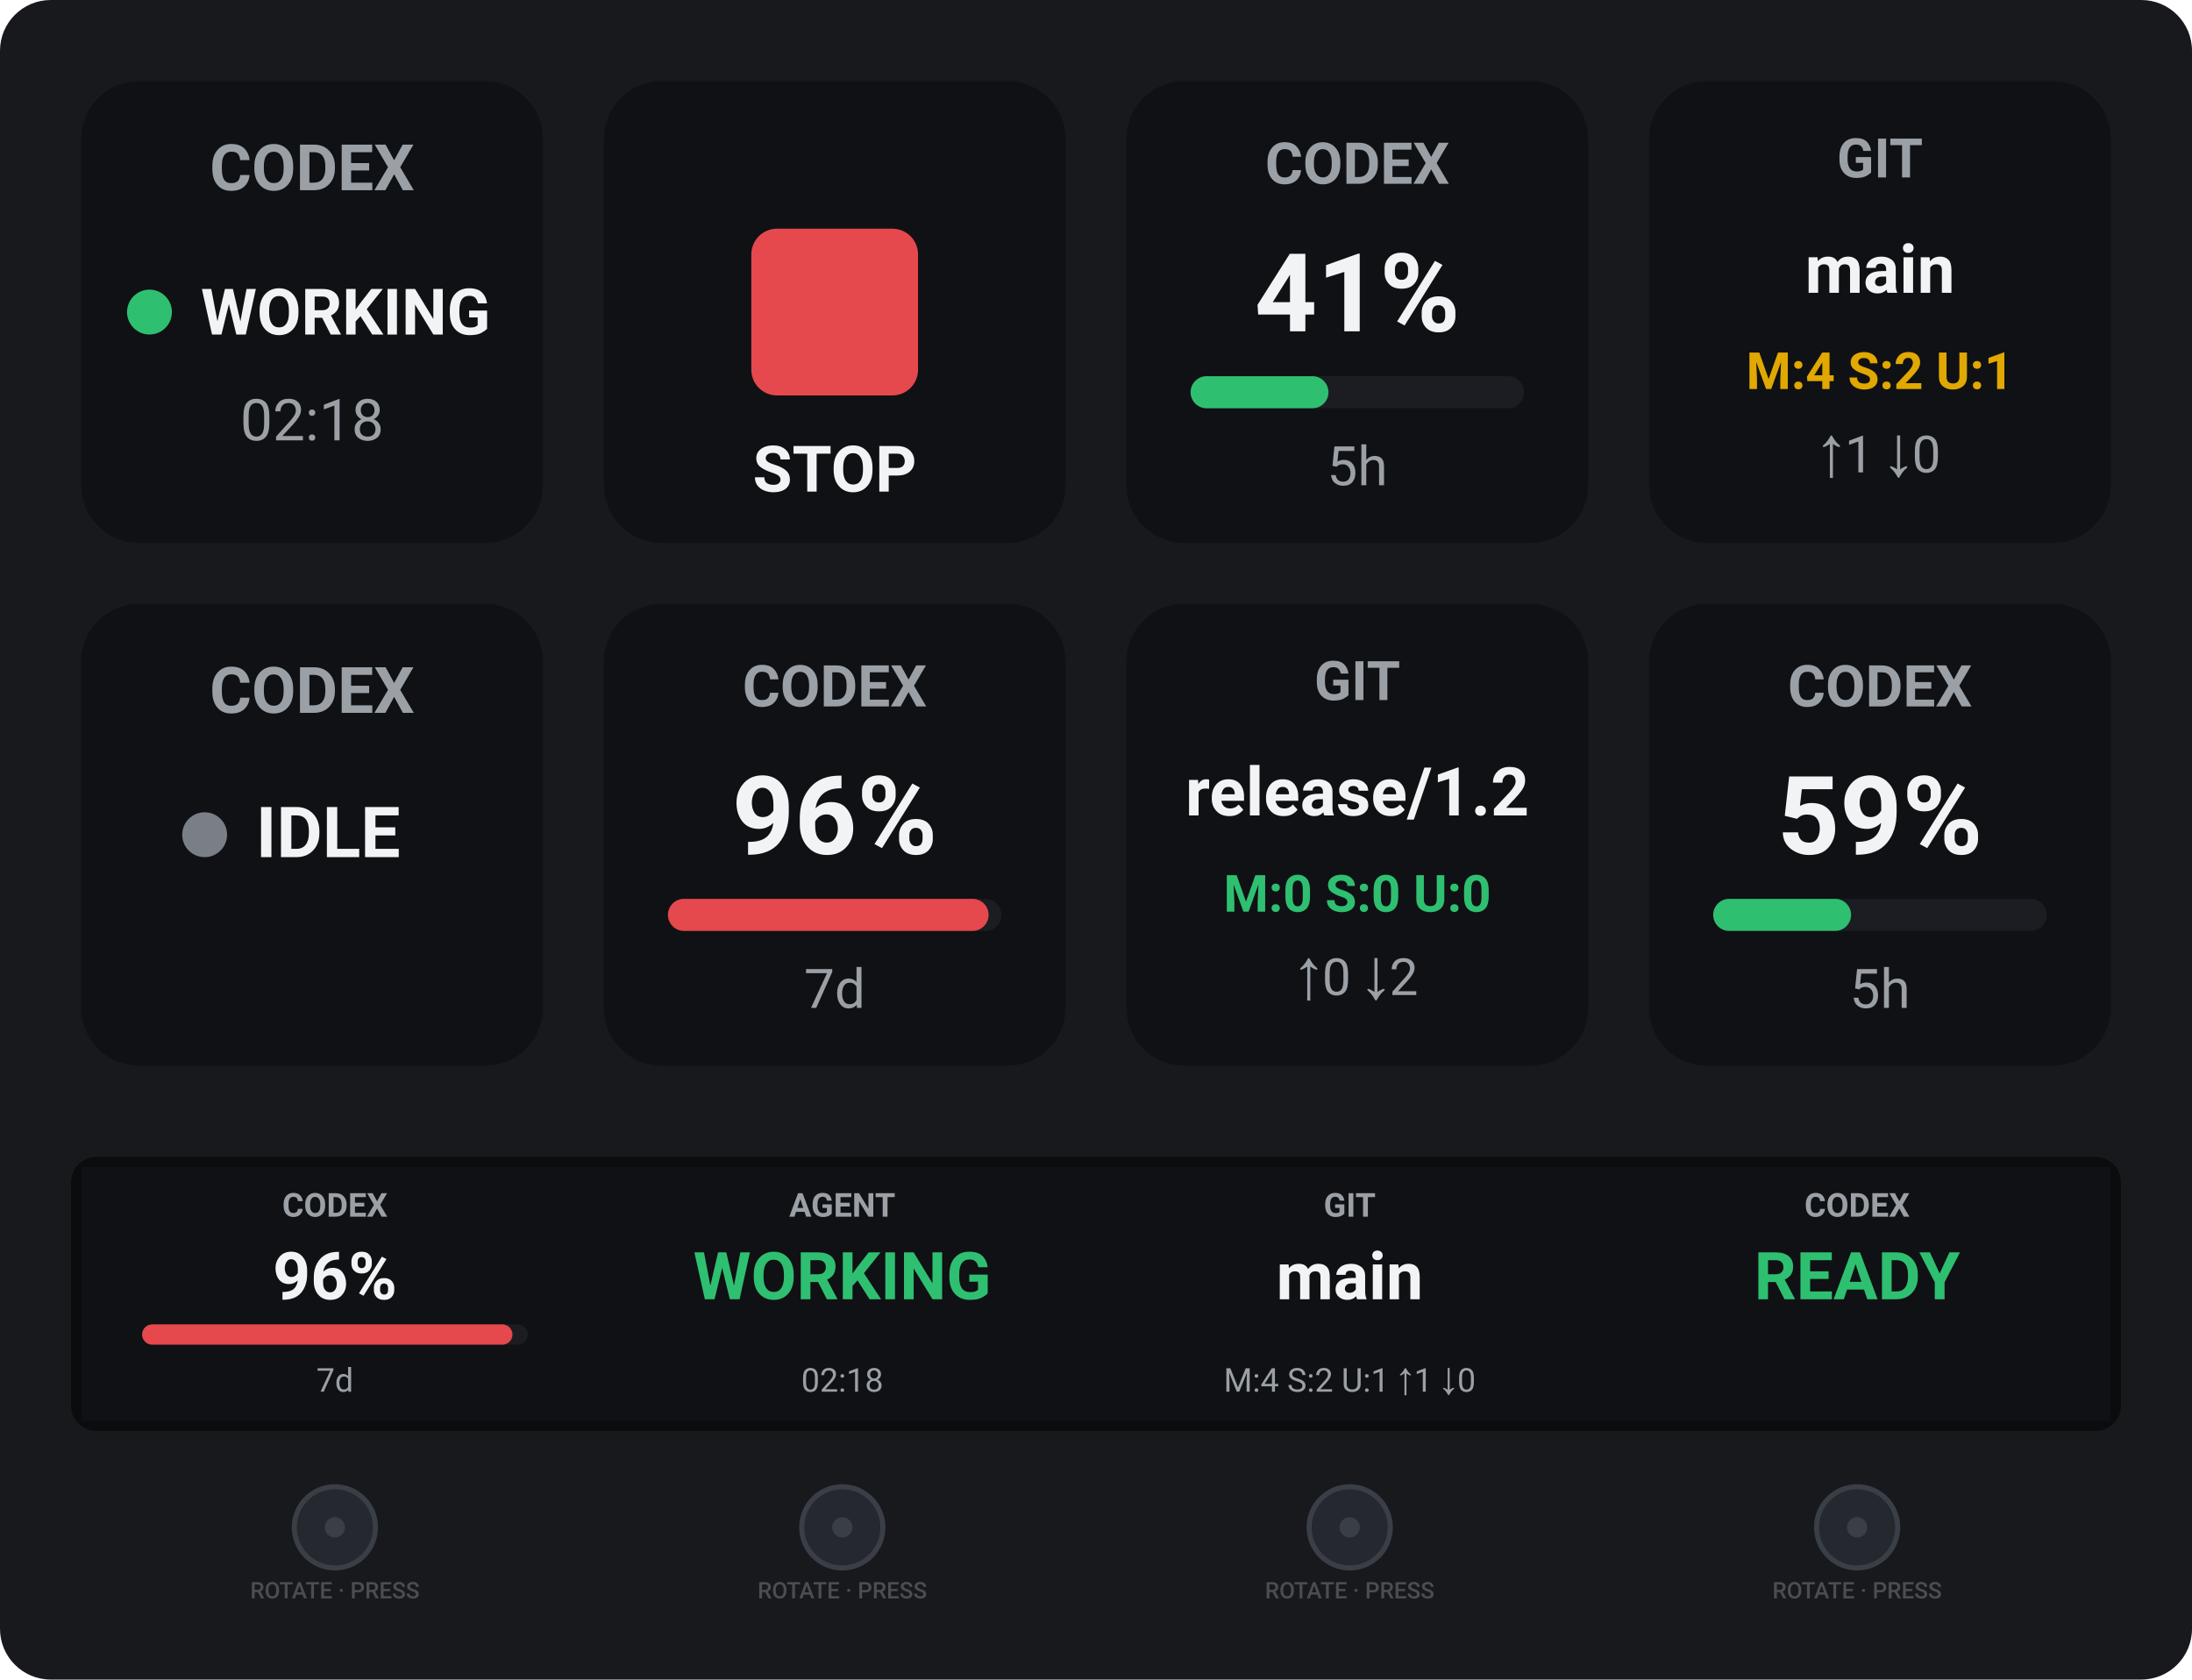
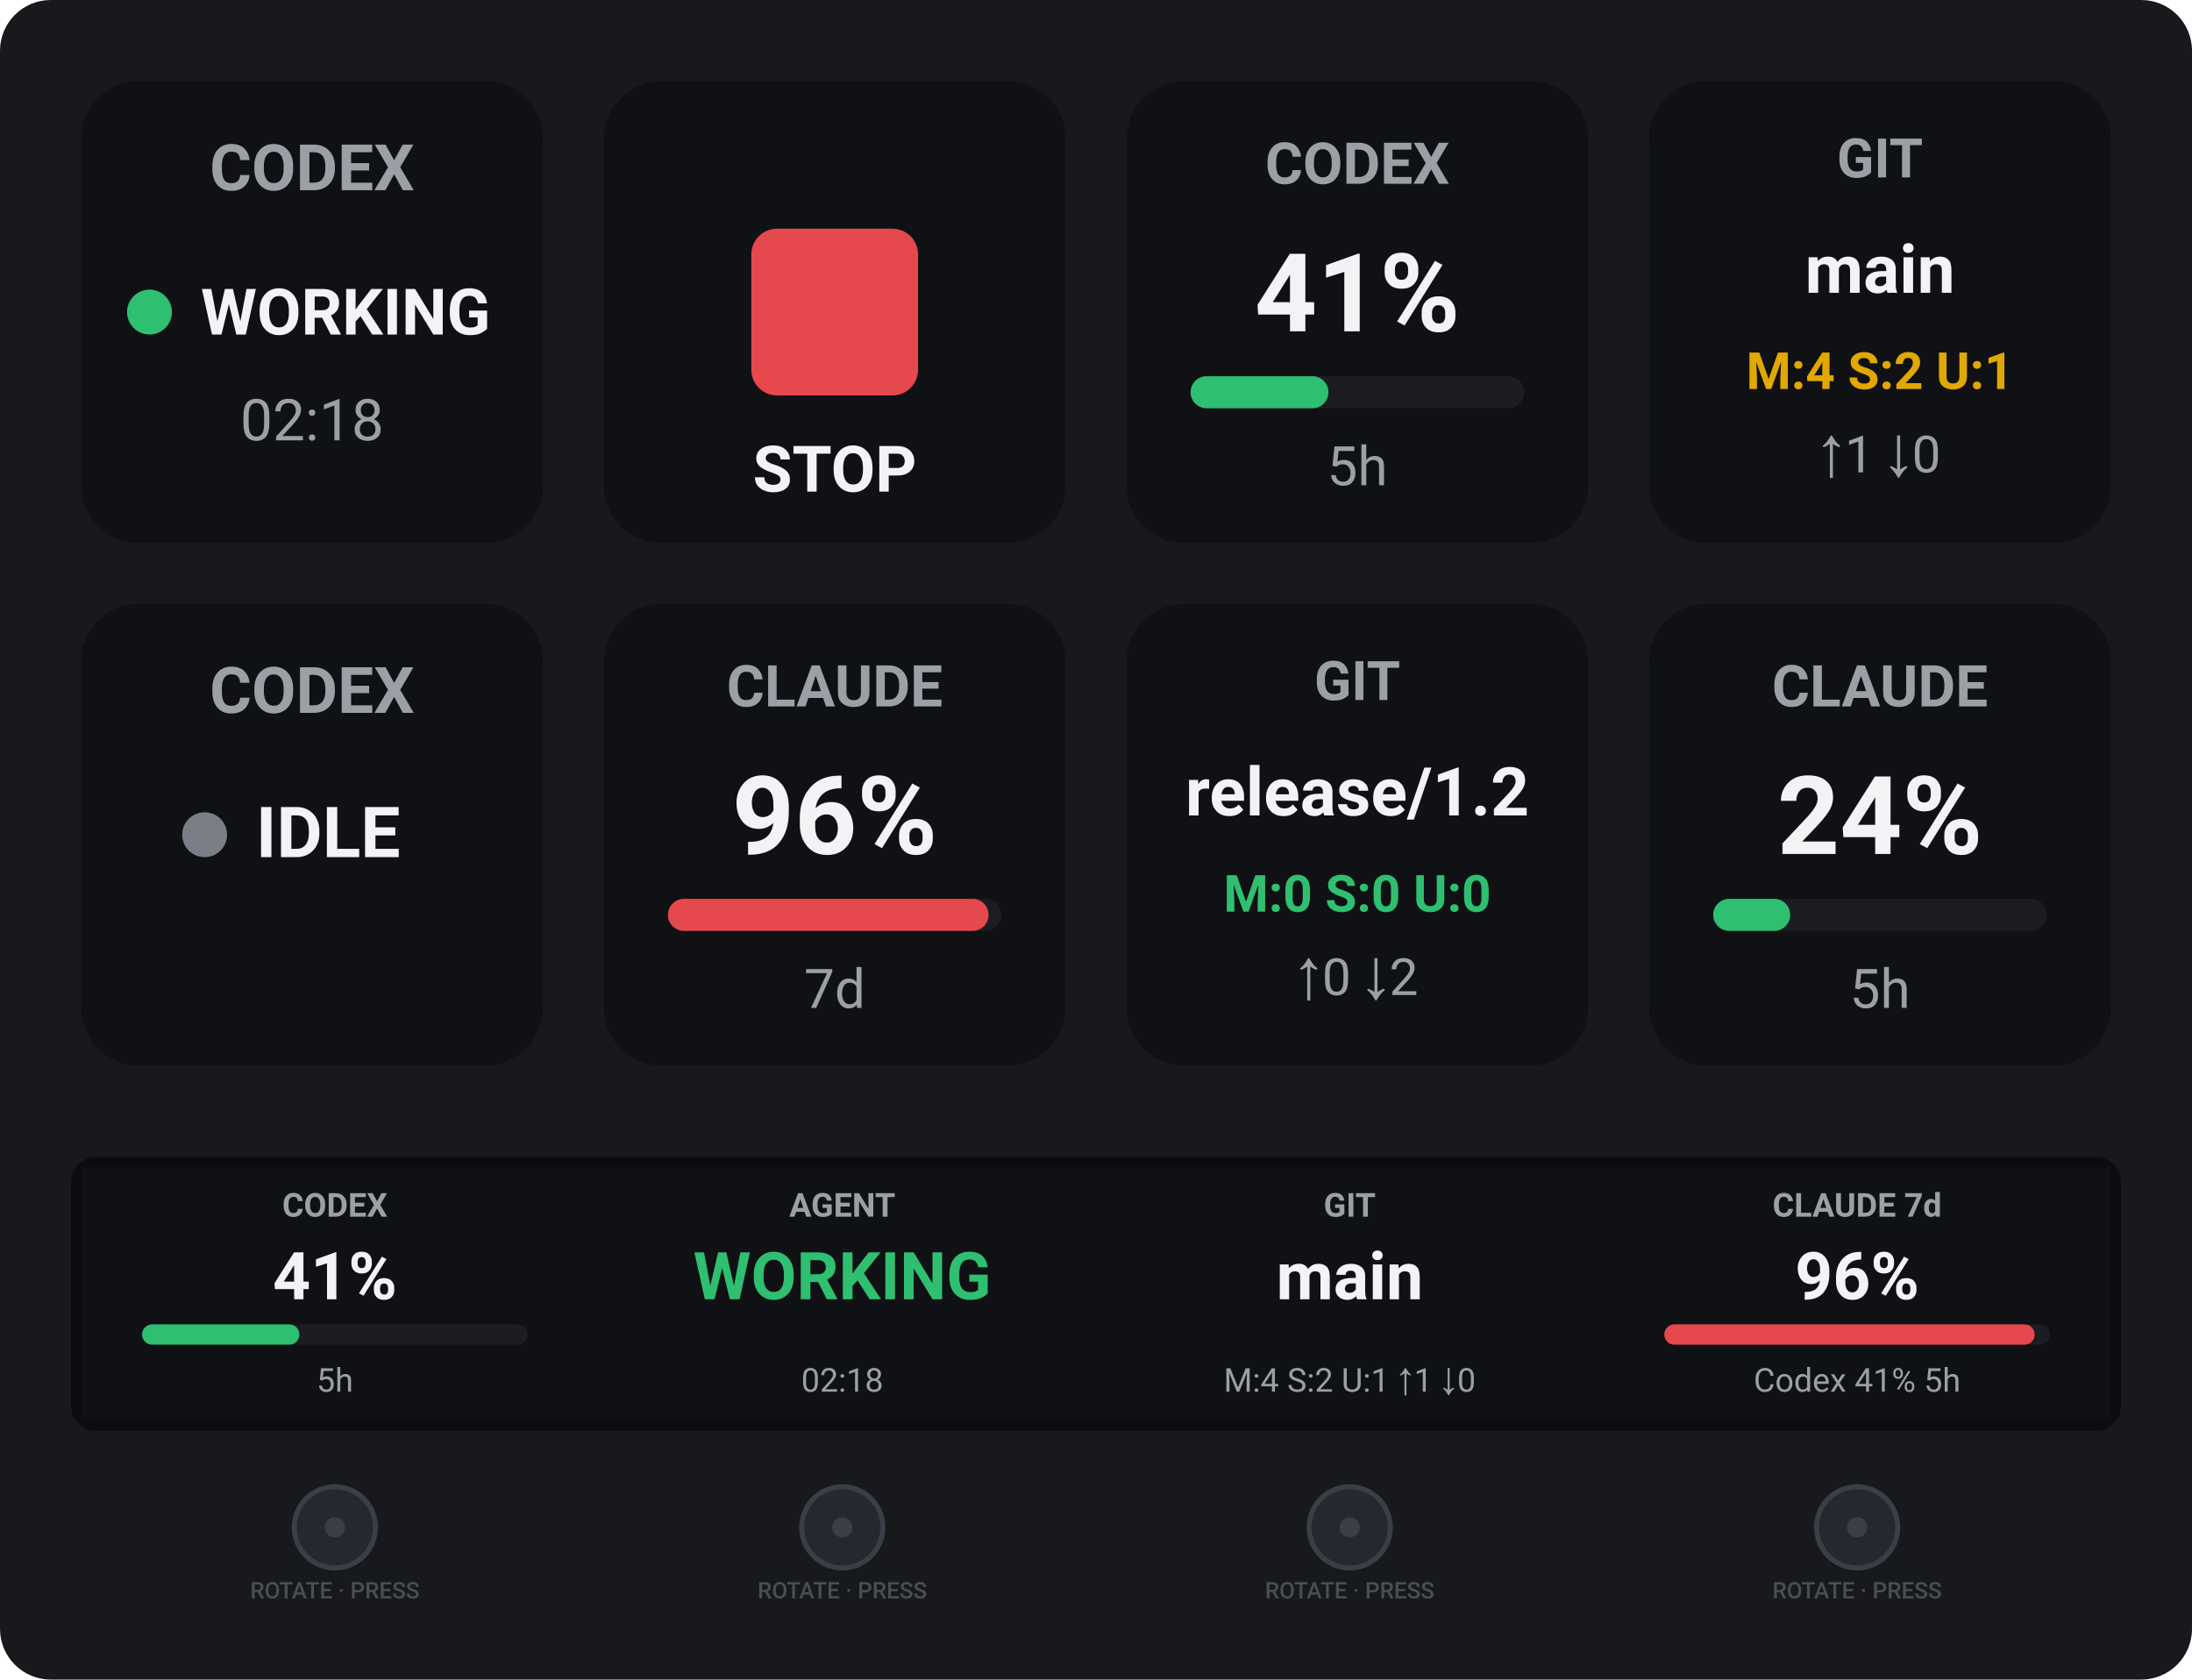
<svg xmlns="http://www.w3.org/2000/svg" width="864" height="662" viewBox="0 0 864 662" role="img">
  <rect width="864" height="662" rx="20" fill="#17191d" />
  <g transform="translate(32,32) scale(1.263889)">
    <rect width="144" height="144" rx="18" fill="#101114" />
    <g opacity="1" font-family="Segoe UI, Roboto, Helvetica, Arial, sans-serif" text-anchor="middle">
      <text x="72" y="34" font-size="20" font-weight="600" fill="#9aa0a6">CODEX</text>
      <circle cx="21.3" cy="72" r="7" fill="#2fbf71" />
      <text x="37.3" y="79" font-size="20" font-weight="700" fill="#f2f3f5" text-anchor="start">WORKING</text>
      <text x="72" y="112" font-size="18" font-weight="400" fill="#9aa0a6">02:18</text>
    </g>
  </g>
  <g transform="translate(238,32) scale(1.263889)">
    <rect width="144" height="144" rx="18" fill="#101114" />
    <g opacity="1" font-family="Segoe UI, Roboto, Helvetica, Arial, sans-serif" text-anchor="middle">
      <rect x="46" y="46" width="52" height="52" rx="8" fill="#e5484d" />
      <text x="72" y="128" font-size="20" font-weight="700" fill="#f2f3f5">STOP</text>
    </g>
  </g>
  <g transform="translate(444,32) scale(1.263889)">
    <rect width="144" height="144" rx="18" fill="#101114" />
    <g opacity="1" font-family="Segoe UI, Roboto, Helvetica, Arial, sans-serif" text-anchor="middle">
      <text x="72" y="32" font-size="18" font-weight="600" fill="#9aa0a6">CODEX</text>
      <text x="72" y="78" font-size="34" font-weight="700" fill="#f2f3f5">41%</text>
      <rect x="20" y="92" width="104" height="10" rx="5" fill="#1b1d22" />
      <rect x="20" y="92" width="43" height="10" rx="5" fill="#2fbf71" />
      <text x="72" y="126" font-size="17" font-weight="400" fill="#9aa0a6">5h</text>
    </g>
  </g>
  <g transform="translate(650,32) scale(1.263889)">
    <rect width="144" height="144" rx="18" fill="#101114" />
    <g opacity="1" font-family="Segoe UI, Roboto, Helvetica, Arial, sans-serif" text-anchor="middle">
      <text x="72" y="30" font-size="17" font-weight="600" fill="#9aa0a6">GIT</text>
      <text x="72" y="66" font-size="21" font-weight="700" fill="#f2f3f5">main</text>
      <text x="72" y="96" font-size="16" font-weight="600" fill="#e0a800">M:4 S:2 U:1</text>
      <text x="72" y="122" font-size="16" font-weight="400" fill="#9aa0a6">↑1 ↓0</text>
    </g>
  </g>
  <g transform="translate(32,238) scale(1.263889)">
    <rect width="144" height="144" rx="18" fill="#101114" />
    <g opacity="1" font-family="Segoe UI, Roboto, Helvetica, Arial, sans-serif" text-anchor="middle">
      <text x="72" y="34" font-size="20" font-weight="600" fill="#9aa0a6">CODEX</text>
      <circle cx="38.5" cy="72" r="7" fill="#7a7f87" />
      <text x="54.5" y="79" font-size="22" font-weight="700" fill="#f2f3f5" text-anchor="start">IDLE</text>
    </g>
  </g>
  <g transform="translate(238,238) scale(1.263889)">
    <rect width="144" height="144" rx="18" fill="#101114" />
    <g opacity="1" font-family="Segoe UI, Roboto, Helvetica, Arial, sans-serif" text-anchor="middle">
-       <text x="72" y="32" font-size="18" font-weight="600" fill="#9aa0a6">CODEX</text>
+       <text x="72" y="32" font-size="18" font-weight="600" fill="#9aa0a6">CLAUDE</text>
      <text x="72" y="78" font-size="34" font-weight="700" fill="#f2f3f5">96%</text>
      <rect x="20" y="92" width="104" height="10" rx="5" fill="#1b1d22" />
      <rect x="20" y="92" width="100" height="10" rx="5" fill="#e5484d" />
      <text x="72" y="126" font-size="17" font-weight="400" fill="#9aa0a6">7d</text>
    </g>
  </g>
  <g transform="translate(444,238) scale(1.263889)">
    <rect width="144" height="144" rx="18" fill="#101114" />
    <g opacity="1" font-family="Segoe UI, Roboto, Helvetica, Arial, sans-serif" text-anchor="middle">
      <text x="72" y="30" font-size="17" font-weight="600" fill="#9aa0a6">GIT</text>
      <text x="72" y="66" font-size="21" font-weight="700" fill="#f2f3f5">release/1.2</text>
      <text x="72" y="96" font-size="16" font-weight="600" fill="#2fbf71">M:0 S:0 U:0</text>
      <text x="72" y="122" font-size="16" font-weight="400" fill="#9aa0a6">↑0 ↓2</text>
    </g>
  </g>
  <g transform="translate(650,238) scale(1.263889)">
    <rect width="144" height="144" rx="18" fill="#101114" />
    <g opacity="1" font-family="Segoe UI, Roboto, Helvetica, Arial, sans-serif" text-anchor="middle">
-       <text x="72" y="32" font-size="18" font-weight="600" fill="#9aa0a6">CODEX</text>
-       <text x="72" y="78" font-size="34" font-weight="700" fill="#f2f3f5">59%</text>
+       <text x="72" y="32" font-size="18" font-weight="600" fill="#9aa0a6">CLAUDE</text>
+       <text x="72" y="78" font-size="34" font-weight="700" fill="#f2f3f5">24%</text>
      <rect x="20" y="92" width="104" height="10" rx="5" fill="#1b1d22" />
-       <rect x="20" y="92" width="43" height="10" rx="5" fill="#2fbf71" />
+       <rect x="20" y="92" width="24" height="10" rx="5" fill="#2fbf71" />
      <text x="72" y="126" font-size="17" font-weight="400" fill="#9aa0a6">5h</text>
    </g>
  </g>
  <g transform="translate(32,460)">
    <rect x="-4" y="-4" width="808" height="108" rx="10" fill="#0b0c0e" />
    <g transform="translate(0,0)">
      <rect width="200" height="100" fill="#101114" />
      <text x="100" y="19.55" font-size="13" font-weight="600" fill="#9aa0a6" text-anchor="middle" font-family="Segoe UI, Roboto, Helvetica, Arial, sans-serif">CODEX</text>
-       <text x="100" y="52.1" font-size="26" font-weight="700" fill="#f2f3f5" text-anchor="middle" font-family="Segoe UI, Roboto, Helvetica, Arial, sans-serif">96%</text>
+       <text x="100" y="52.1" font-size="26" font-weight="700" fill="#f2f3f5" text-anchor="middle" font-family="Segoe UI, Roboto, Helvetica, Arial, sans-serif">41%</text>
      <rect x="24" y="62" width="152" height="8" rx="4" fill="#1b1d22" />
-       <rect x="24" y="62" width="146" height="8" rx="4" fill="#e5484d" />
-       <text x="100" y="88.55" font-size="13" font-weight="400" fill="#9aa0a6" text-anchor="middle" font-family="Segoe UI, Roboto, Helvetica, Arial, sans-serif">7d</text>
+       <rect x="24" y="62" width="62" height="8" rx="4" fill="#2fbf71" />
+       <text x="100" y="88.55" font-size="13" font-weight="400" fill="#9aa0a6" text-anchor="middle" font-family="Segoe UI, Roboto, Helvetica, Arial, sans-serif">5h</text>
    </g>
    <g transform="translate(200,0)">
      <rect width="200" height="100" fill="#101114" />
      <text x="100" y="19.55" font-size="13" font-weight="600" fill="#9aa0a6" text-anchor="middle" font-family="Segoe UI, Roboto, Helvetica, Arial, sans-serif">AGENT</text>
      <text x="100" y="52.1" font-size="26" font-weight="700" fill="#2fbf71" text-anchor="middle" font-family="Segoe UI, Roboto, Helvetica, Arial, sans-serif">WORKING</text>
      <text x="100" y="88.55" font-size="13" font-weight="400" fill="#9aa0a6" text-anchor="middle" font-family="Segoe UI, Roboto, Helvetica, Arial, sans-serif">02:18</text>
    </g>
    <g transform="translate(400,0)">
      <rect width="200" height="100" fill="#101114" />
      <text x="100" y="19.55" font-size="13" font-weight="600" fill="#9aa0a6" text-anchor="middle" font-family="Segoe UI, Roboto, Helvetica, Arial, sans-serif">GIT</text>
      <text x="100" y="52.1" font-size="26" font-weight="700" fill="#f2f3f5" text-anchor="middle" font-family="Segoe UI, Roboto, Helvetica, Arial, sans-serif">main</text>
      <text x="100" y="88.55" font-size="13" font-weight="400" fill="#9aa0a6" text-anchor="middle" font-family="Segoe UI, Roboto, Helvetica, Arial, sans-serif">M:4 S:2 U:1  ↑1 ↓0</text>
    </g>
    <g transform="translate(600,0)">
      <rect width="200" height="100" fill="#101114" />
-       <text x="100" y="19.55" font-size="13" font-weight="600" fill="#9aa0a6" text-anchor="middle" font-family="Segoe UI, Roboto, Helvetica, Arial, sans-serif">CODEX</text>
-       <text x="100" y="52.1" font-size="26" font-weight="700" fill="#2fbf71" text-anchor="middle" font-family="Segoe UI, Roboto, Helvetica, Arial, sans-serif">READY</text>
+       <text x="100" y="19.55" font-size="13" font-weight="600" fill="#9aa0a6" text-anchor="middle" font-family="Segoe UI, Roboto, Helvetica, Arial, sans-serif">CLAUDE 7d</text>
+       <text x="100" y="52.1" font-size="26" font-weight="700" fill="#f2f3f5" text-anchor="middle" font-family="Segoe UI, Roboto, Helvetica, Arial, sans-serif">96%</text>
+       <rect x="24" y="62" width="152" height="8" rx="4" fill="#1b1d22" />
+       <rect x="24" y="62" width="146" height="8" rx="4" fill="#e5484d" />
+       <text x="100" y="88.55" font-size="13" font-weight="400" fill="#9aa0a6" text-anchor="middle" font-family="Segoe UI, Roboto, Helvetica, Arial, sans-serif">Codex 41% 5h</text>
    </g>
  </g>
  <circle cx="132" cy="602" r="16" fill="#25282e" stroke="#3a3e46" stroke-width="2" />
  <circle cx="132" cy="602" r="4" fill="#3a3e46" />
  <text x="132" y="630" font-size="9" font-weight="500" fill="#4a4d52" text-anchor="middle" font-family="Segoe UI, Roboto, Helvetica, Arial, sans-serif">ROTATE · PRESS</text>
  <circle cx="332" cy="602" r="16" fill="#25282e" stroke="#3a3e46" stroke-width="2" />
  <circle cx="332" cy="602" r="4" fill="#3a3e46" />
  <text x="332" y="630" font-size="9" font-weight="500" fill="#4a4d52" text-anchor="middle" font-family="Segoe UI, Roboto, Helvetica, Arial, sans-serif">ROTATE · PRESS</text>
  <circle cx="532" cy="602" r="16" fill="#25282e" stroke="#3a3e46" stroke-width="2" />
  <circle cx="532" cy="602" r="4" fill="#3a3e46" />
  <text x="532" y="630" font-size="9" font-weight="500" fill="#4a4d52" text-anchor="middle" font-family="Segoe UI, Roboto, Helvetica, Arial, sans-serif">ROTATE · PRESS</text>
  <circle cx="732" cy="602" r="16" fill="#25282e" stroke="#3a3e46" stroke-width="2" />
  <circle cx="732" cy="602" r="4" fill="#3a3e46" />
  <text x="732" y="630" font-size="9" font-weight="500" fill="#4a4d52" text-anchor="middle" font-family="Segoe UI, Roboto, Helvetica, Arial, sans-serif">ROTATE · PRESS</text>
</svg>
